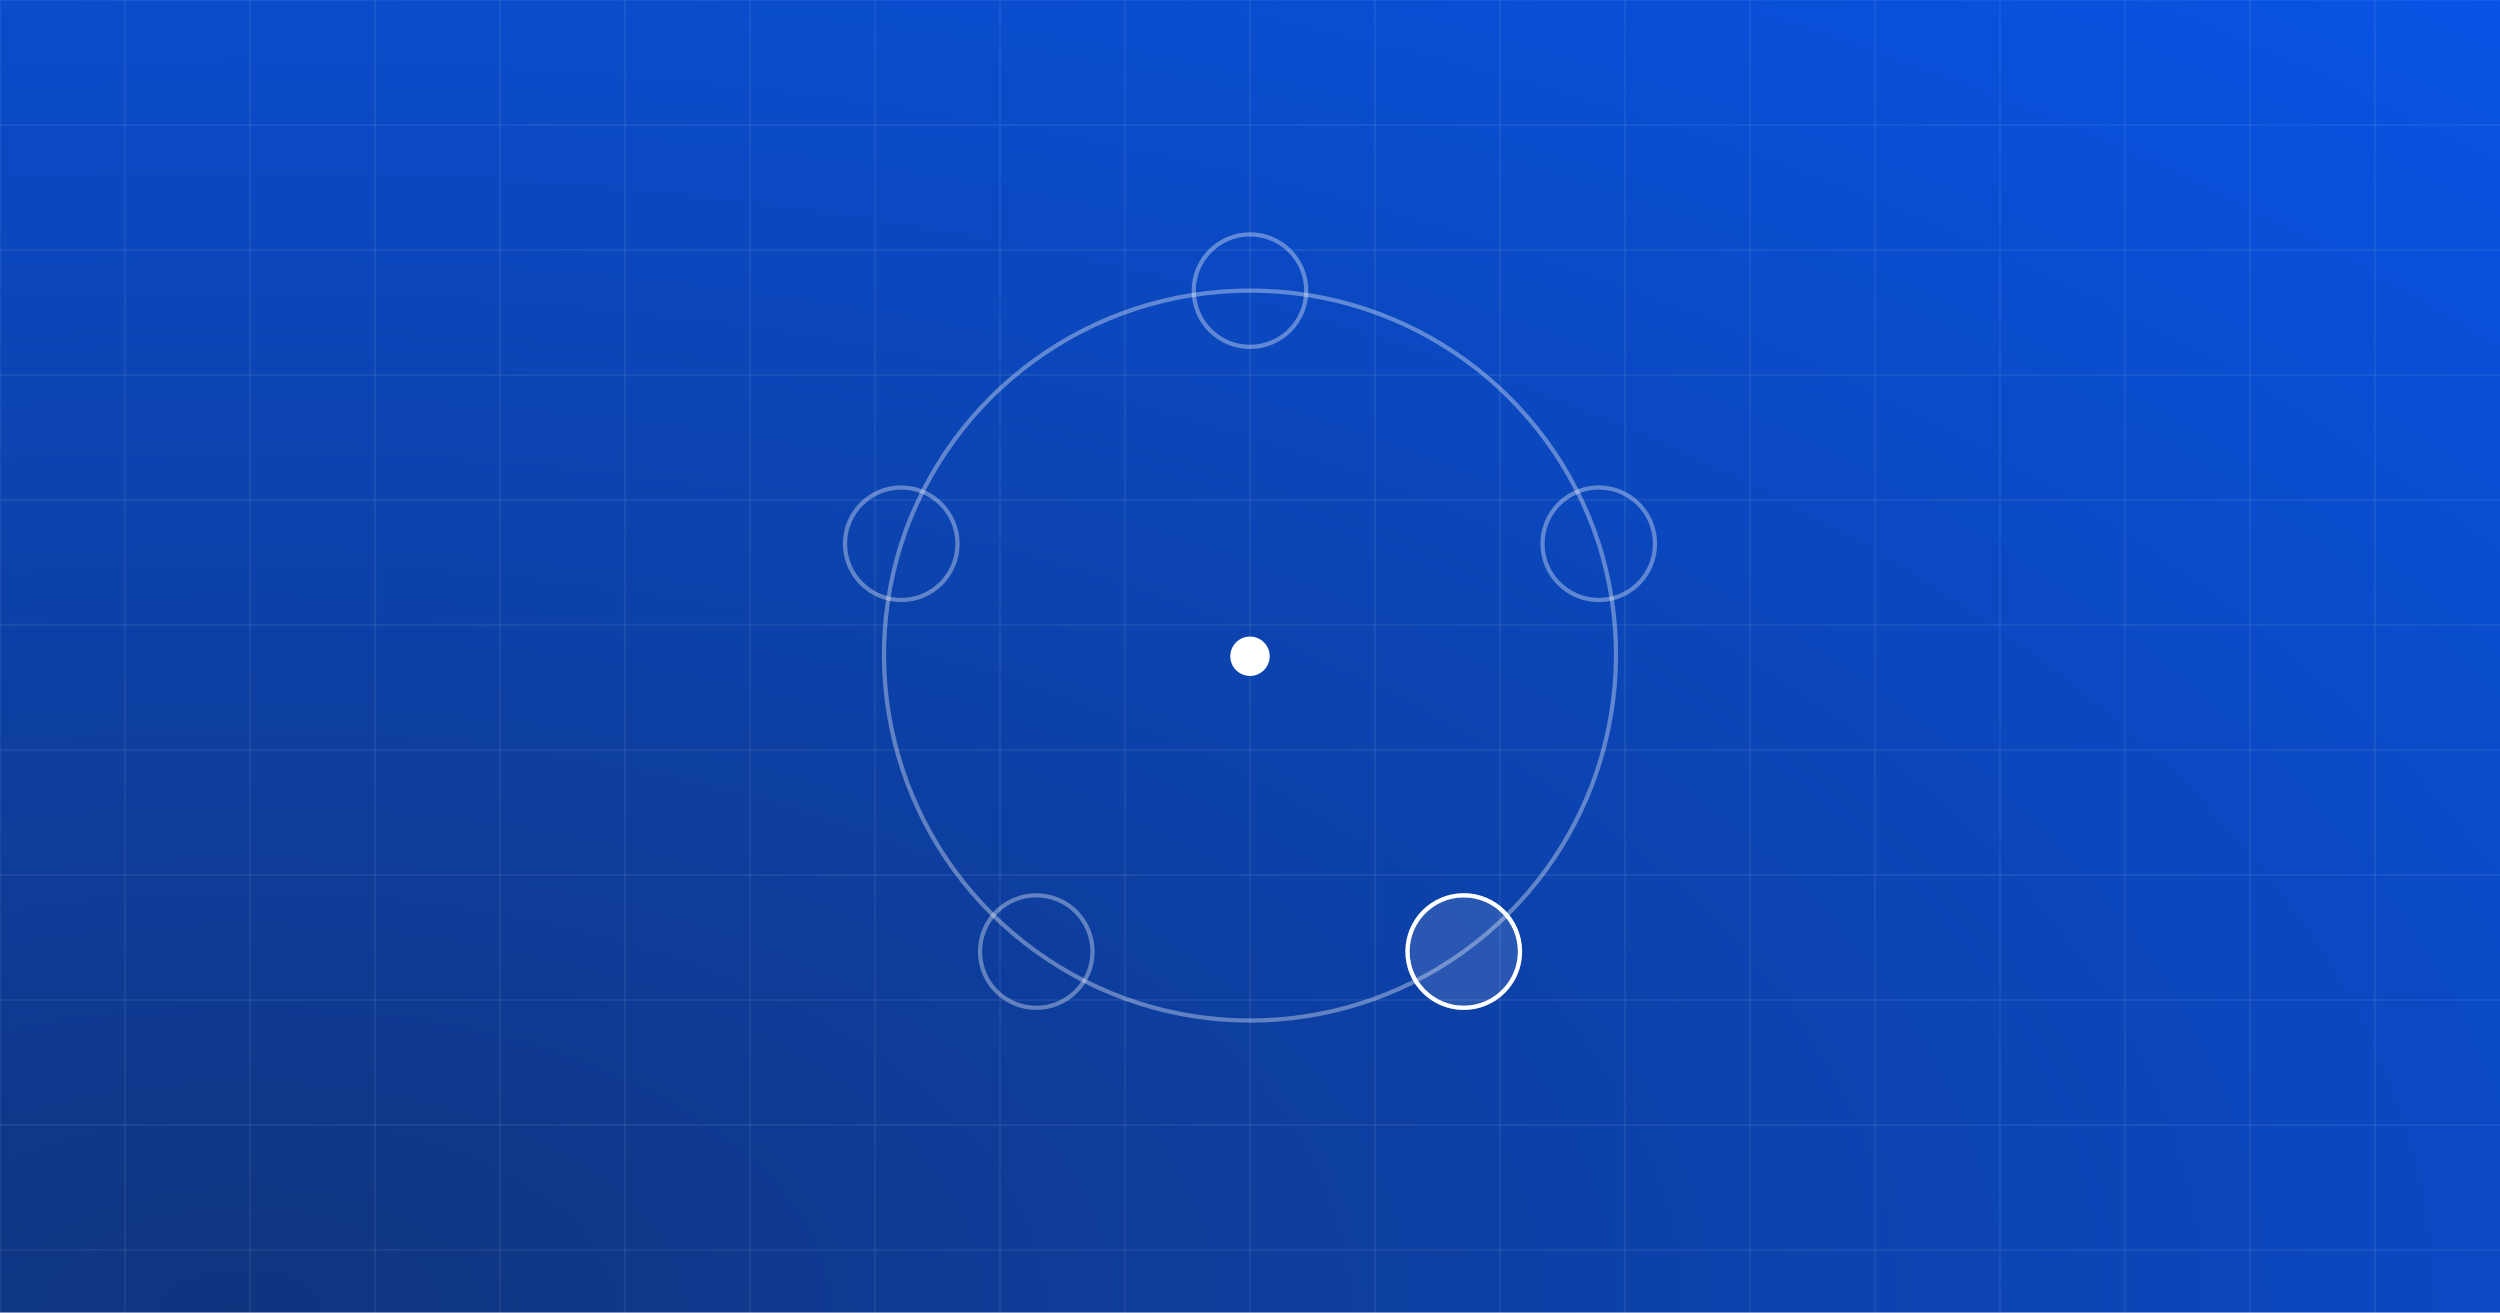
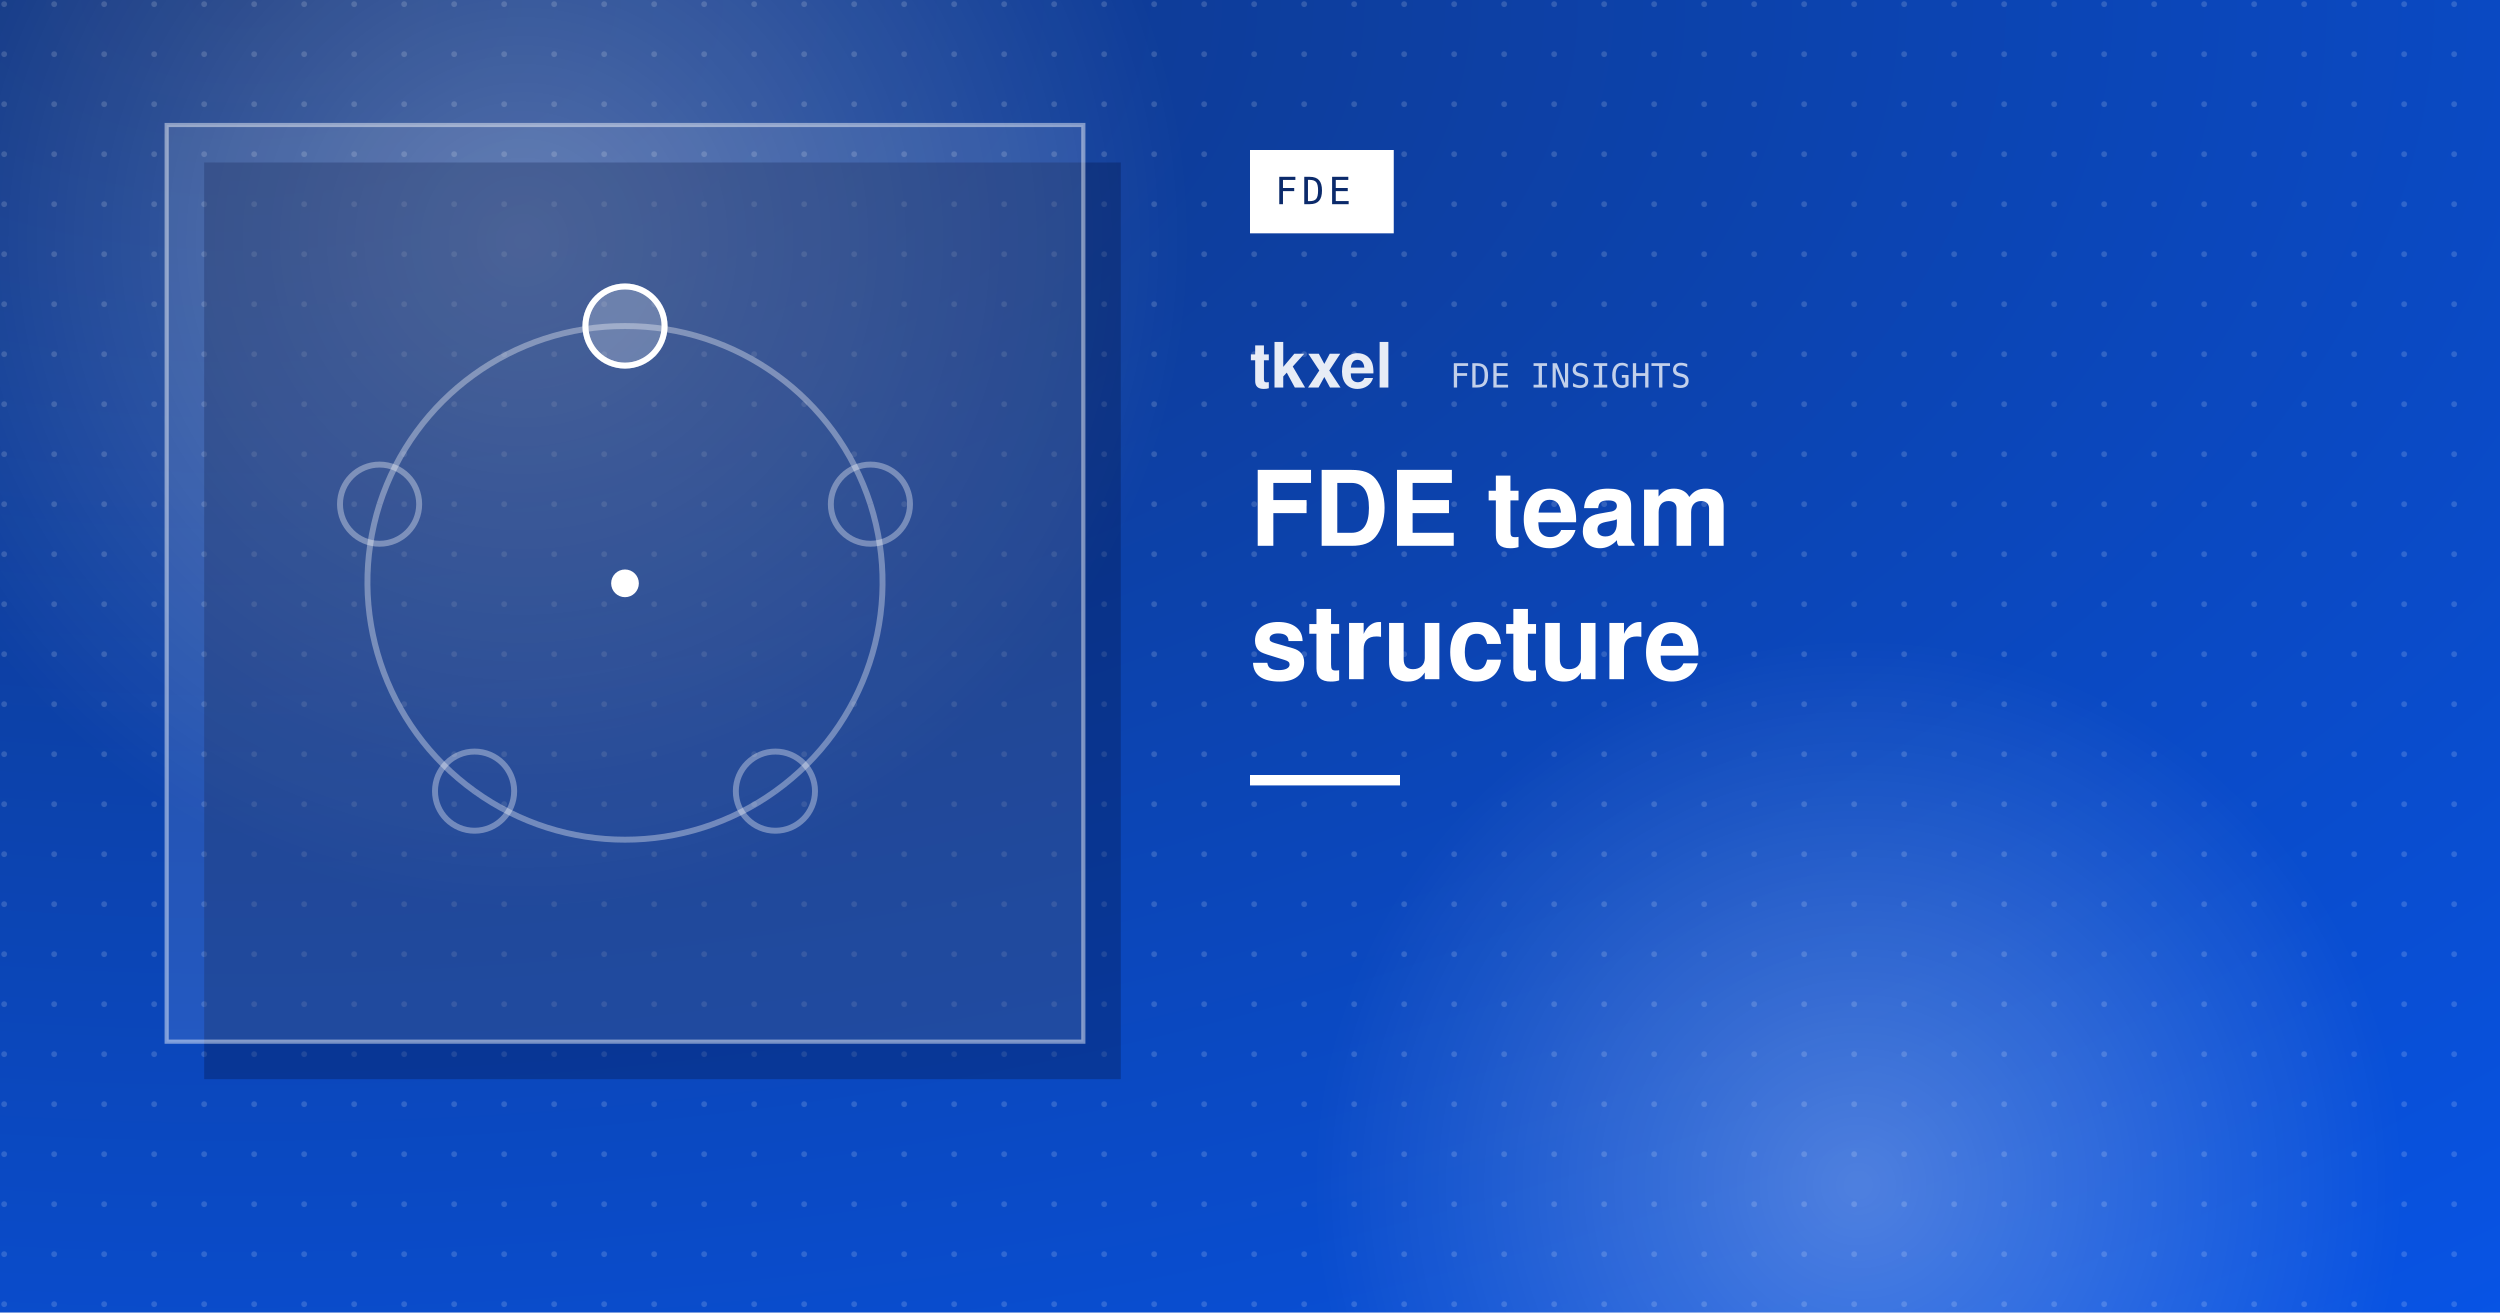
- <svg xmlns="http://www.w3.org/2000/svg" viewBox="0 0 1200 630" role="img" aria-label="Illustration">
+ <svg xmlns="http://www.w3.org/2000/svg" viewBox="0 0 1200 630" role="img" aria-label="FDE illustration">
  <defs>
-     <radialGradient id="g" cx="10%" cy="100%" r="140%">
+     <radialGradient id="bg" cx="10%" cy="0%" r="140%">
      <stop offset="0" stop-color="#10347E" />
      <stop offset="1" stop-color="#0755E9" />
    </radialGradient>
+     <radialGradient id="glow">
+       <stop offset="0" stop-color="#fff" stop-opacity=".28" />
+       <stop offset="1" stop-color="#fff" stop-opacity="0" />
+     </radialGradient>
+     <pattern id="dots" width="24" height="24" patternUnits="userSpaceOnUse">
+       <circle cx="2" cy="2" r="1.4" fill="rgba(255,255,255,.16)" />
+     </pattern>
+     <style>.m * { stroke-width: 3px; } .m [fill="rgba(255,255,255,.12)"] { fill: rgba(255,255,255,.22); }</style>
  </defs>
-   <rect width="1200" height="630" fill="url(#g)" />
-   <g stroke="rgba(255,255,255,.06)" stroke-width="1">
-     <line x1="0" y1="0" x2="0" y2="630" />
-     <line x1="60" y1="0" x2="60" y2="630" />
-     <line x1="120" y1="0" x2="120" y2="630" />
-     <line x1="180" y1="0" x2="180" y2="630" />
-     <line x1="240" y1="0" x2="240" y2="630" />
-     <line x1="300" y1="0" x2="300" y2="630" />
-     <line x1="360" y1="0" x2="360" y2="630" />
-     <line x1="420" y1="0" x2="420" y2="630" />
-     <line x1="480" y1="0" x2="480" y2="630" />
-     <line x1="540" y1="0" x2="540" y2="630" />
-     <line x1="600" y1="0" x2="600" y2="630" />
-     <line x1="660" y1="0" x2="660" y2="630" />
-     <line x1="720" y1="0" x2="720" y2="630" />
-     <line x1="780" y1="0" x2="780" y2="630" />
-     <line x1="840" y1="0" x2="840" y2="630" />
-     <line x1="900" y1="0" x2="900" y2="630" />
-     <line x1="960" y1="0" x2="960" y2="630" />
-     <line x1="1020" y1="0" x2="1020" y2="630" />
-     <line x1="1080" y1="0" x2="1080" y2="630" />
-     <line x1="1140" y1="0" x2="1140" y2="630" />
-     <line x1="0" y1="0" x2="1200" y2="0" />
-     <line x1="0" y1="60" x2="1200" y2="60" />
-     <line x1="0" y1="120" x2="1200" y2="120" />
-     <line x1="0" y1="180" x2="1200" y2="180" />
-     <line x1="0" y1="240" x2="1200" y2="240" />
-     <line x1="0" y1="300" x2="1200" y2="300" />
-     <line x1="0" y1="360" x2="1200" y2="360" />
-     <line x1="0" y1="420" x2="1200" y2="420" />
-     <line x1="0" y1="480" x2="1200" y2="480" />
-     <line x1="0" y1="540" x2="1200" y2="540" />
-     <line x1="0" y1="600" x2="1200" y2="600" />
-   </g>
-   <g transform="translate(330 45) scale(1.35)">
+   <rect width="1200" height="630" fill="url(#bg)" />
+   <circle cx="251" cy="116" r="320" fill="url(#glow)" />
+   <circle cx="892" cy="568" r="260" fill="url(#glow)" />
+   <rect width="1200" height="630" fill="url(#dots)" />
+   <rect x="98" y="78" width="440" height="440" fill="rgba(4,24,77,.35)" />
+   <rect x="80" y="60" width="440" height="440" fill="rgba(255,255,255,.10)" stroke="rgba(255,255,255,.45)" stroke-width="2" />
+   <g class="m" transform="translate(110 90) scale(0.95)">
    <g fill="none" stroke="rgba(255,255,255,.35)" stroke-width="1.5">
      <path d="M200 70 A130 130 0 0 1 324 160" />
      <path d="M324 160 A130 130 0 0 1 276 305" />
      <path d="M276 305 A130 130 0 0 1 124 305" />
      <path d="M124 305 A130 130 0 0 1 76 160" />
      <path d="M76 160 A130 130 0 0 1 200 70" />
      <circle cx="200" cy="70" r="20" />
      <circle cx="324" cy="160" r="20" />
      <circle cx="276" cy="305" r="20" />
      <circle cx="124" cy="305" r="20" />
      <circle cx="76" cy="160" r="20" />
    </g>
-     <circle cx="276" cy="305" r="20" fill="rgba(255,255,255,.12)" stroke="#fff" stroke-width="1.5" />
+     <circle cx="200" cy="70" r="20" fill="rgba(255,255,255,.12)" stroke="#fff" stroke-width="1.5" />
    <circle cx="200" cy="200" r="7" fill="#fff" />
  </g>
+   <text x="600" y="262" font-family="Plus Jakarta Sans, Helvetica, Arial, sans-serif" font-size="50" font-weight="800" fill="#fff">FDE team</text>
+   <text x="600" y="326" font-family="Plus Jakarta Sans, Helvetica, Arial, sans-serif" font-size="50" font-weight="800" fill="#fff">structure</text>
+   <rect x="600" y="372" width="72" height="5" fill="#fff" />
+   <rect x="600" y="72" width="69" height="40" fill="#fff" />
+   <text x="612" y="98" font-family="IBM Plex Mono, Menlo, Consolas, monospace" font-size="18" letter-spacing="2" fill="#0B2A6B">FDE</text>
+   <text x="600" y="186" font-family="Plus Jakarta Sans, Helvetica, Arial, sans-serif" font-size="30" font-weight="700" fill="rgba(255,255,255,.9)">tkxel</text>
+   <text x="696" y="186" font-family="IBM Plex Mono, Menlo, monospace" font-size="16" fill="rgba(255,255,255,.75)">FDE INSIGHTS</text>
</svg>
